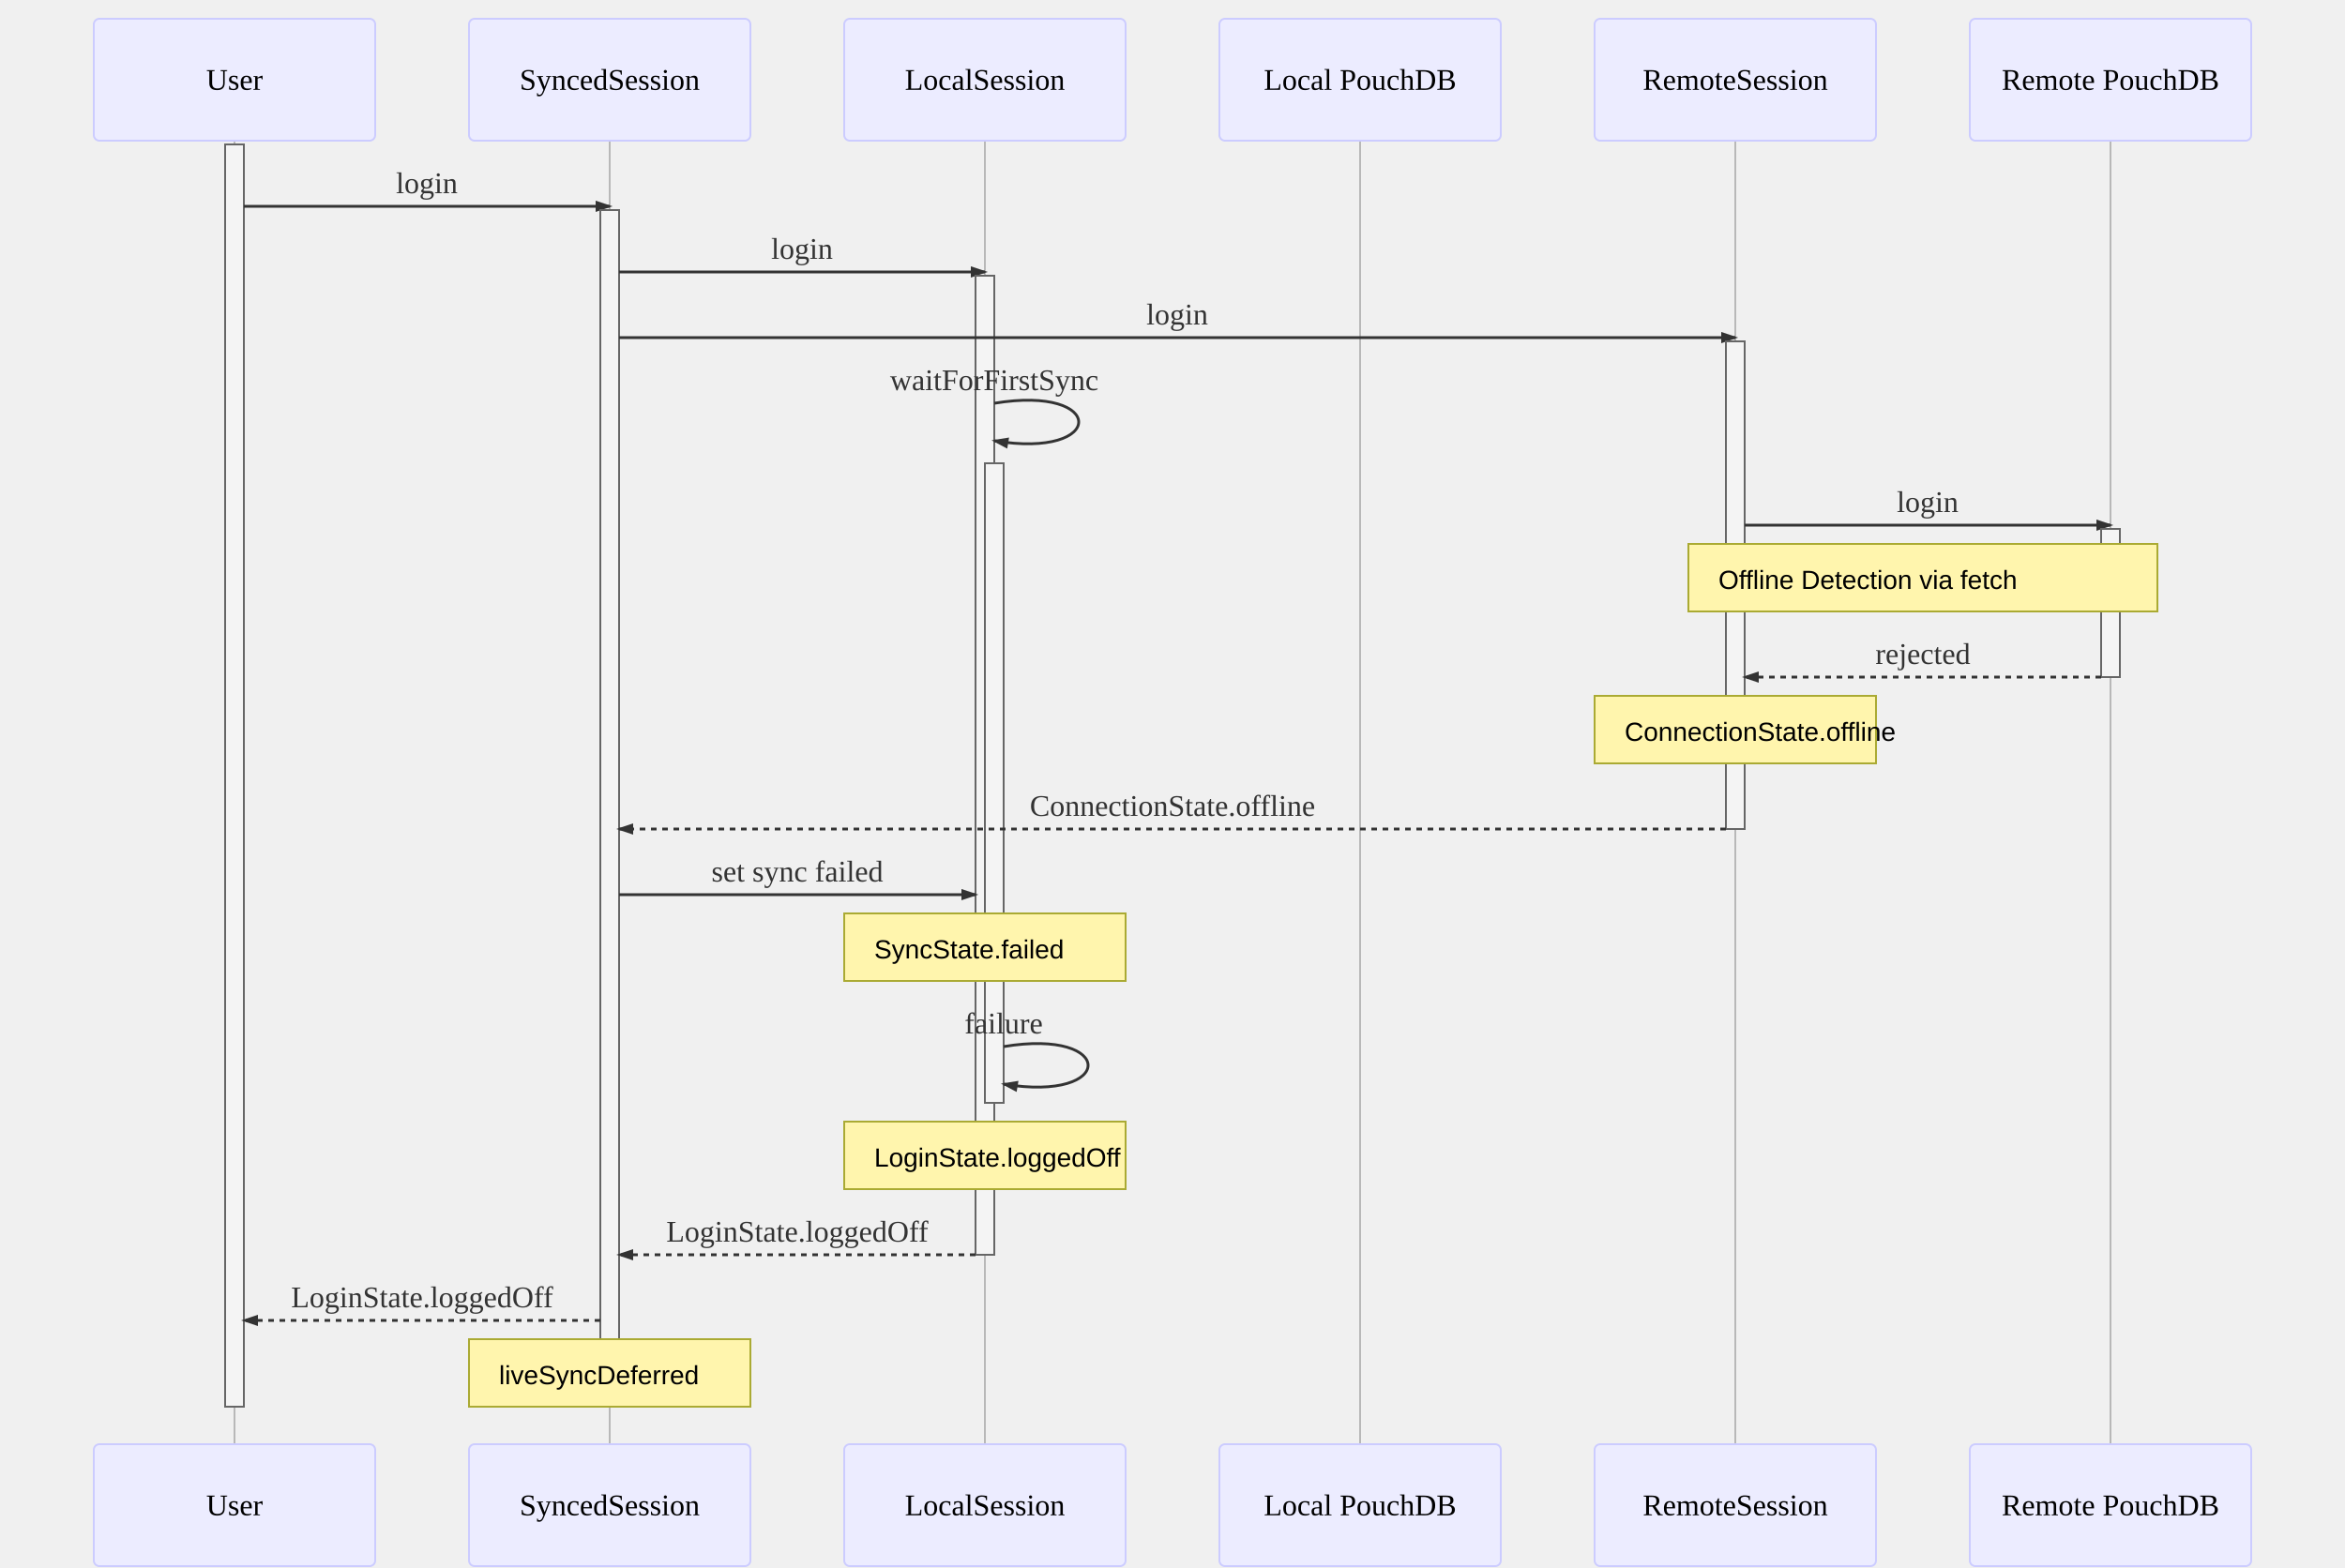
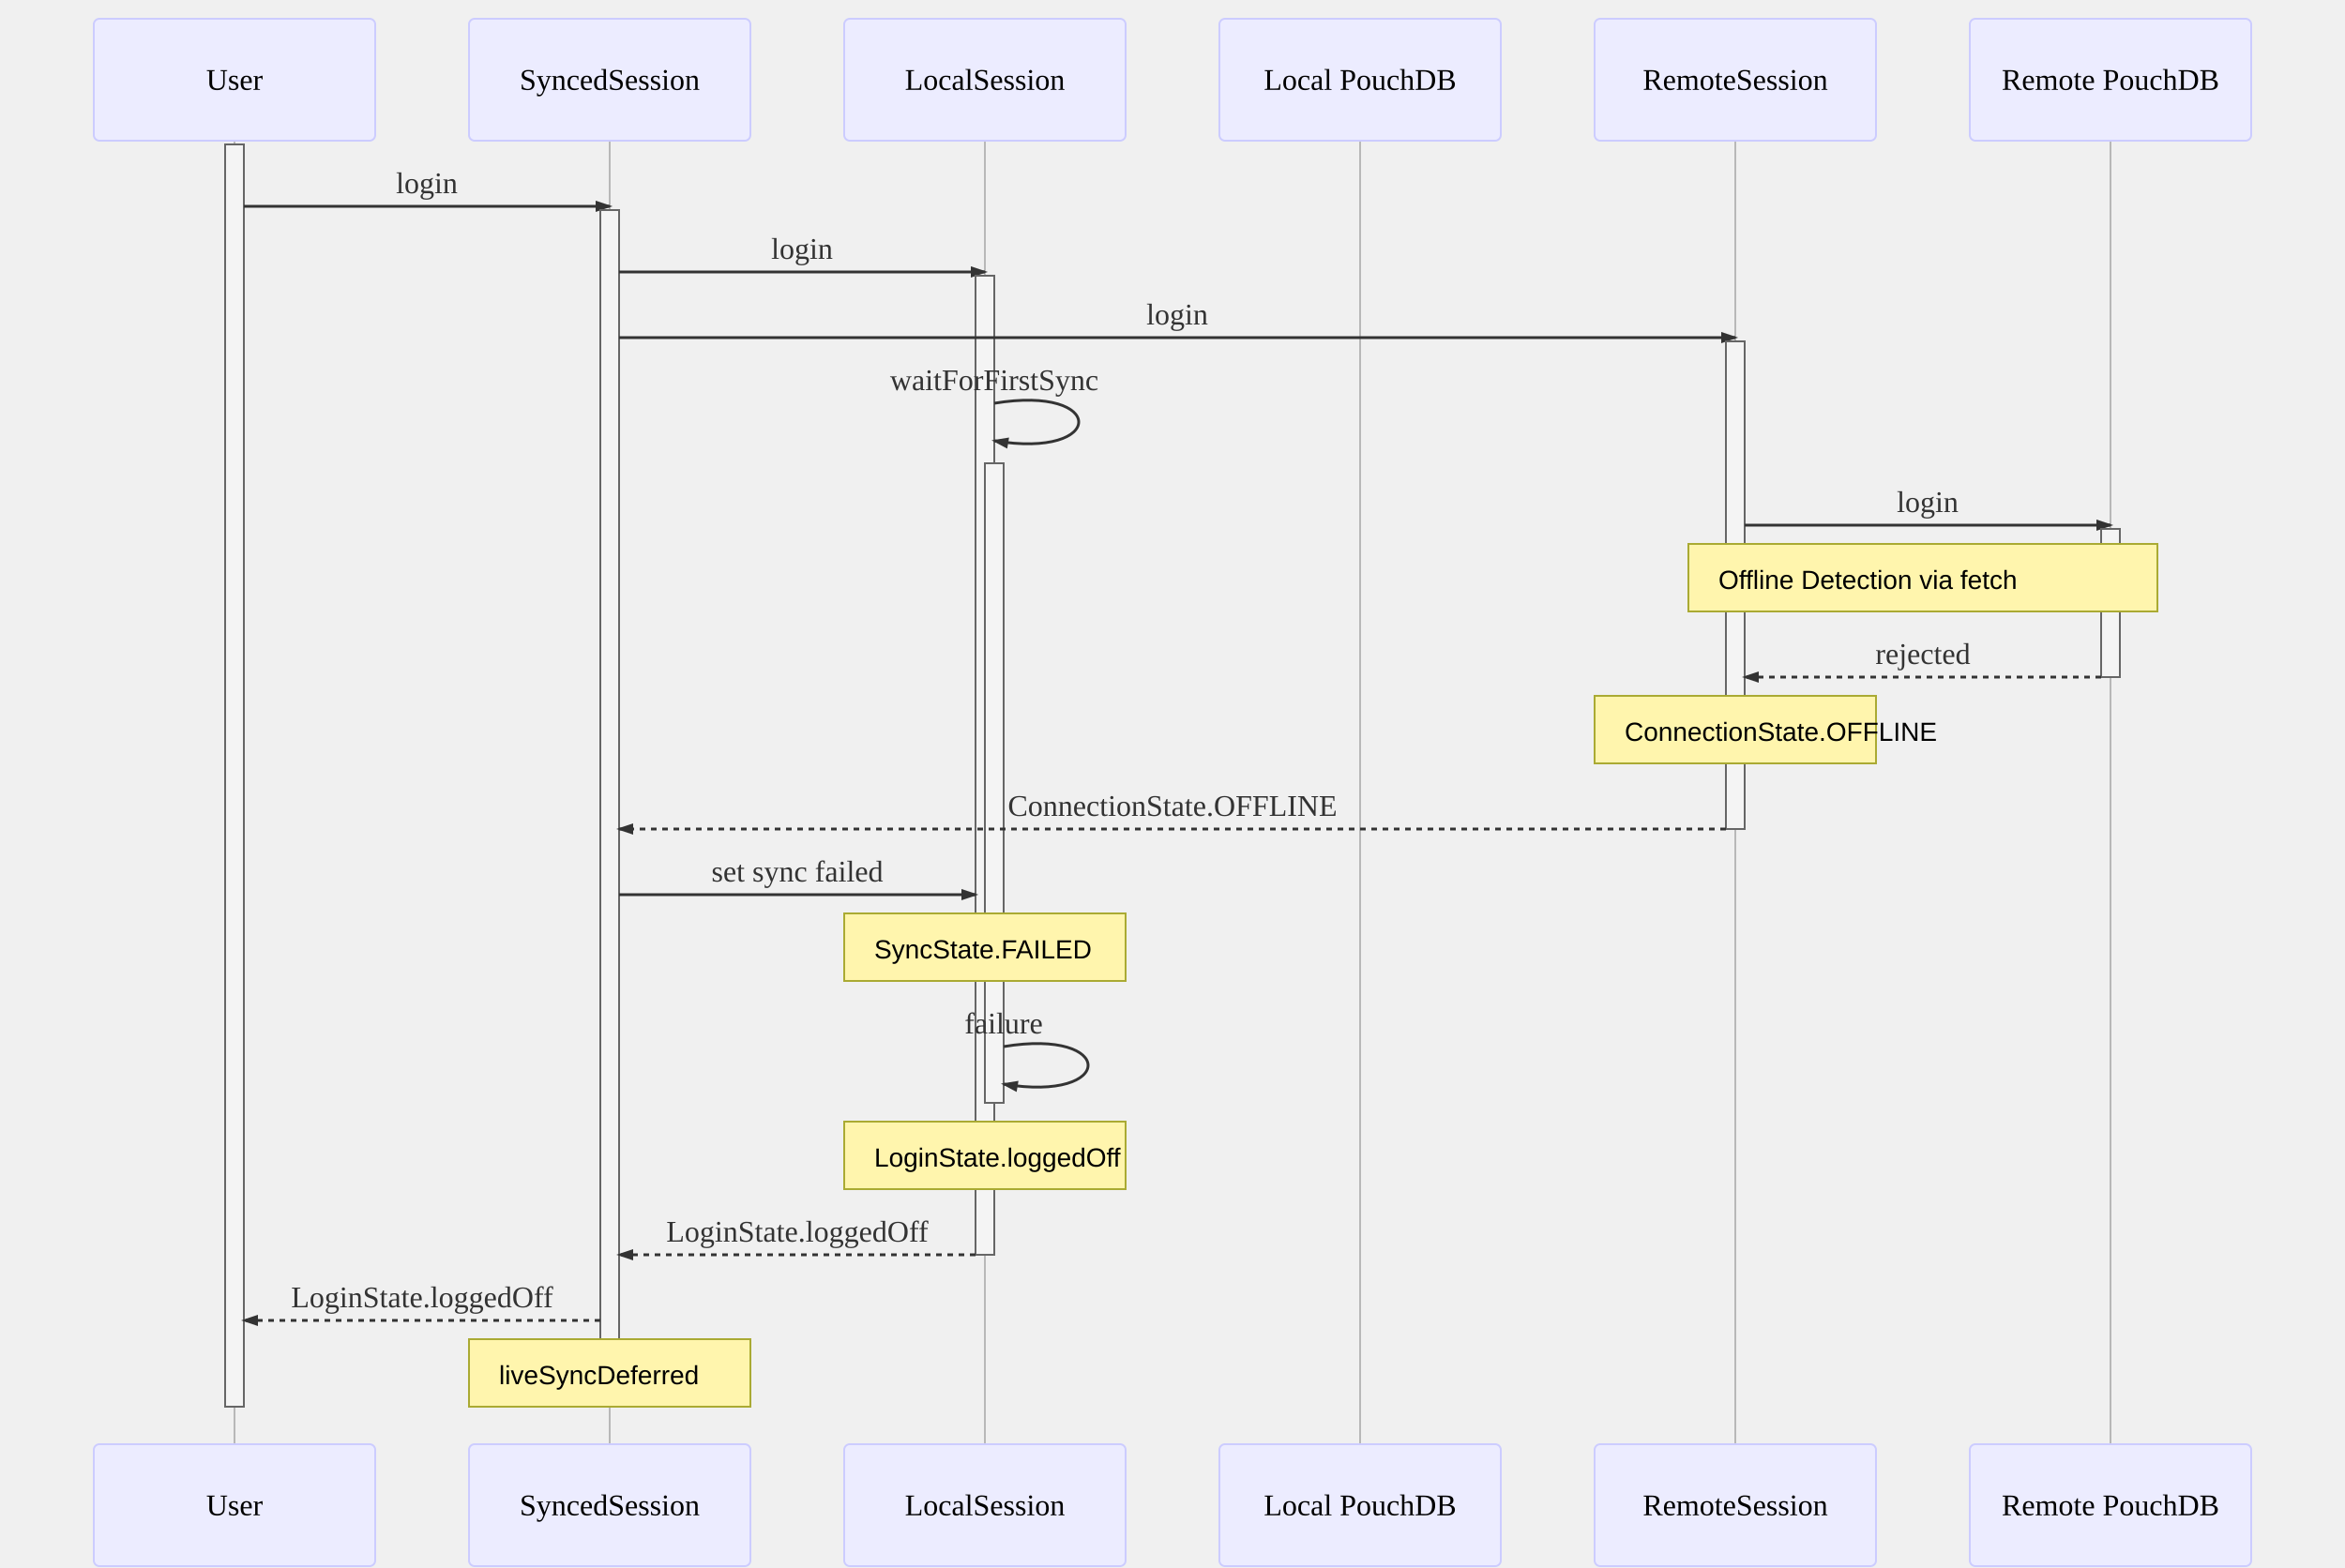
<svg xmlns="http://www.w3.org/2000/svg" id="mermaid-1564681317249" width="100%" height="100%" style="max-width:1250px;" viewBox="-50 -10 1250 836">
  <style>#mermaid-1564681317249 .label{font-family:trebuchet ms,verdana,arial;color:#333}#mermaid-1564681317249 .node circle,#mermaid-1564681317249 .node ellipse,#mermaid-1564681317249 .node polygon,#mermaid-1564681317249 .node rect{fill:#ececff;stroke:#9370db;stroke-width:1px}#mermaid-1564681317249 .node.clickable{cursor:pointer}#mermaid-1564681317249 .arrowheadPath{fill:#333}#mermaid-1564681317249 .edgePath .path{stroke:#333;stroke-width:1.5px}#mermaid-1564681317249 .edgeLabel{background-color:#e8e8e8}#mermaid-1564681317249 .cluster rect{fill:#ffffde!important;stroke:#aa3!important;stroke-width:1px!important}#mermaid-1564681317249 .cluster text{fill:#333}#mermaid-1564681317249 div.mermaidTooltip{position:absolute;text-align:center;max-width:200px;padding:2px;font-family:trebuchet ms,verdana,arial;font-size:12px;background:#ffffde;border:1px solid #aa3;border-radius:2px;pointer-events:none;z-index:100}#mermaid-1564681317249 .actor{stroke:#ccf;fill:#ececff}#mermaid-1564681317249 text.actor{fill:#000;stroke:none}#mermaid-1564681317249 .actor-line{stroke:grey}#mermaid-1564681317249 .messageLine0{marker-end:"url(#arrowhead)"}#mermaid-1564681317249 .messageLine0,#mermaid-1564681317249 .messageLine1{stroke-width:1.5;stroke-dasharray:"2 2";stroke:#333}#mermaid-1564681317249 #arrowhead{fill:#333}#mermaid-1564681317249 #crosshead path{fill:#333!important;stroke:#333!important}#mermaid-1564681317249 .messageText{fill:#333;stroke:none}#mermaid-1564681317249 .labelBox{stroke:#ccf;fill:#ececff}#mermaid-1564681317249 .labelText,#mermaid-1564681317249 .loopText{fill:#000;stroke:none}#mermaid-1564681317249 .loopLine{stroke-width:2;stroke-dasharray:"2 2";marker-end:"url(#arrowhead)";stroke:#ccf}#mermaid-1564681317249 .note{stroke:#aa3;fill:#fff5ad}#mermaid-1564681317249 .noteText{fill:#000;stroke:none;font-family:trebuchet ms,verdana,arial;font-size:14px}#mermaid-1564681317249 .section{stroke:none;opacity:.2}#mermaid-1564681317249 .section0{fill:rgba(102,102,255,.49)}#mermaid-1564681317249 .section2{fill:#fff400}#mermaid-1564681317249 .section1,#mermaid-1564681317249 .section3{fill:#fff;opacity:.2}#mermaid-1564681317249 .sectionTitle0,#mermaid-1564681317249 .sectionTitle1,#mermaid-1564681317249 .sectionTitle2,#mermaid-1564681317249 .sectionTitle3{fill:#333}#mermaid-1564681317249 .sectionTitle{text-anchor:start;font-size:11px;text-height:14px}#mermaid-1564681317249 .grid .tick{stroke:#d3d3d3;opacity:.3;shape-rendering:crispEdges}#mermaid-1564681317249 .grid path{stroke-width:0}#mermaid-1564681317249 .today{fill:none;stroke:red;stroke-width:2px}#mermaid-1564681317249 .task{stroke-width:2}#mermaid-1564681317249 .taskText{text-anchor:middle;font-size:11px}#mermaid-1564681317249 .taskTextOutsideRight{fill:#000;text-anchor:start;font-size:11px}#mermaid-1564681317249 .taskTextOutsideLeft{fill:#000;text-anchor:end;font-size:11px}#mermaid-1564681317249 .taskText0,#mermaid-1564681317249 .taskText1,#mermaid-1564681317249 .taskText2,#mermaid-1564681317249 .taskText3{fill:#fff}#mermaid-1564681317249 .task0,#mermaid-1564681317249 .task1,#mermaid-1564681317249 .task2,#mermaid-1564681317249 .task3{fill:#8a90dd;stroke:#534fbc}#mermaid-1564681317249 .taskTextOutside0,#mermaid-1564681317249 .taskTextOutside1,#mermaid-1564681317249 .taskTextOutside2,#mermaid-1564681317249 .taskTextOutside3{fill:#000}#mermaid-1564681317249 .active0,#mermaid-1564681317249 .active1,#mermaid-1564681317249 .active2,#mermaid-1564681317249 .active3{fill:#bfc7ff;stroke:#534fbc}#mermaid-1564681317249 .activeText0,#mermaid-1564681317249 .activeText1,#mermaid-1564681317249 .activeText2,#mermaid-1564681317249 .activeText3{fill:#000!important}#mermaid-1564681317249 .done0,#mermaid-1564681317249 .done1,#mermaid-1564681317249 .done2,#mermaid-1564681317249 .done3{stroke:grey;fill:#d3d3d3;stroke-width:2}#mermaid-1564681317249 .doneText0,#mermaid-1564681317249 .doneText1,#mermaid-1564681317249 .doneText2,#mermaid-1564681317249 .doneText3{fill:#000!important}#mermaid-1564681317249 .crit0,#mermaid-1564681317249 .crit1,#mermaid-1564681317249 .crit2,#mermaid-1564681317249 .crit3{stroke:#f88;fill:red;stroke-width:2}#mermaid-1564681317249 .activeCrit0,#mermaid-1564681317249 .activeCrit1,#mermaid-1564681317249 .activeCrit2,#mermaid-1564681317249 .activeCrit3{stroke:#f88;fill:#bfc7ff;stroke-width:2}#mermaid-1564681317249 .doneCrit0,#mermaid-1564681317249 .doneCrit1,#mermaid-1564681317249 .doneCrit2,#mermaid-1564681317249 .doneCrit3{stroke:#f88;fill:#d3d3d3;stroke-width:2;cursor:pointer;shape-rendering:crispEdges}#mermaid-1564681317249 .activeCritText0,#mermaid-1564681317249 .activeCritText1,#mermaid-1564681317249 .activeCritText2,#mermaid-1564681317249 .activeCritText3,#mermaid-1564681317249 .doneCritText0,#mermaid-1564681317249 .doneCritText1,#mermaid-1564681317249 .doneCritText2,#mermaid-1564681317249 .doneCritText3{fill:#000!important}#mermaid-1564681317249 .titleText{text-anchor:middle;font-size:18px;fill:#000}#mermaid-1564681317249 g.classGroup text{fill:#9370db;stroke:none;font-family:trebuchet ms,verdana,arial;font-size:10px}#mermaid-1564681317249 g.classGroup rect{fill:#ececff;stroke:#9370db}#mermaid-1564681317249 g.classGroup line{stroke:#9370db;stroke-width:1}#mermaid-1564681317249 .classLabel .box{stroke:none;stroke-width:0;fill:#ececff;opacity:.5}#mermaid-1564681317249 .classLabel .label{fill:#9370db;font-size:10px}#mermaid-1564681317249 .relation{stroke:#9370db;stroke-width:1;fill:none}#mermaid-1564681317249 #compositionEnd,#mermaid-1564681317249 #compositionStart{fill:#9370db;stroke:#9370db;stroke-width:1}#mermaid-1564681317249 #aggregationEnd,#mermaid-1564681317249 #aggregationStart{fill:#ececff;stroke:#9370db;stroke-width:1}#mermaid-1564681317249 #dependencyEnd,#mermaid-1564681317249 #dependencyStart,#mermaid-1564681317249 #extensionEnd,#mermaid-1564681317249 #extensionStart{fill:#9370db;stroke:#9370db;stroke-width:1}#mermaid-1564681317249 .branch-label,#mermaid-1564681317249 .commit-id,#mermaid-1564681317249 .commit-msg{fill:#d3d3d3;color:#d3d3d3}</style>
  <style>#mermaid-1564681317249 {
    color: rgb(0, 0, 0);
    font: normal normal 400 normal 16px / normal "Times New Roman";
  }</style>
  <g />
  <g>
    <line id="actor0" x1="75" y1="5" x2="75" y2="825" class="actor-line" stroke-width="0.5px" stroke="#999" />
    <rect x="0" y="0" fill="#eaeaea" stroke="#666" width="150" height="65" rx="3" ry="3" class="actor" />
    <text x="75" y="32.5" dominant-baseline="central" alignment-baseline="central" class="actor" style="text-anchor: middle;">
      <tspan x="75" dy="0">User</tspan>
    </text>
  </g>
  <g>
    <line id="actor1" x1="275" y1="5" x2="275" y2="825" class="actor-line" stroke-width="0.5px" stroke="#999" />
    <rect x="200" y="0" fill="#eaeaea" stroke="#666" width="150" height="65" rx="3" ry="3" class="actor" />
    <text x="275" y="32.5" dominant-baseline="central" alignment-baseline="central" class="actor" style="text-anchor: middle;">
      <tspan x="275" dy="0">SyncedSession</tspan>
    </text>
  </g>
  <g>
    <line id="actor2" x1="475" y1="5" x2="475" y2="825" class="actor-line" stroke-width="0.5px" stroke="#999" />
    <rect x="400" y="0" fill="#eaeaea" stroke="#666" width="150" height="65" rx="3" ry="3" class="actor" />
    <text x="475" y="32.5" dominant-baseline="central" alignment-baseline="central" class="actor" style="text-anchor: middle;">
      <tspan x="475" dy="0">LocalSession</tspan>
    </text>
  </g>
  <g>
    <line id="actor3" x1="675" y1="5" x2="675" y2="825" class="actor-line" stroke-width="0.5px" stroke="#999" />
    <rect x="600" y="0" fill="#eaeaea" stroke="#666" width="150" height="65" rx="3" ry="3" class="actor" />
    <text x="675" y="32.5" dominant-baseline="central" alignment-baseline="central" class="actor" style="text-anchor: middle;">
      <tspan x="675" dy="0">Local PouchDB</tspan>
    </text>
  </g>
  <g>
    <line id="actor4" x1="875" y1="5" x2="875" y2="825" class="actor-line" stroke-width="0.5px" stroke="#999" />
    <rect x="800" y="0" fill="#eaeaea" stroke="#666" width="150" height="65" rx="3" ry="3" class="actor" />
    <text x="875" y="32.5" dominant-baseline="central" alignment-baseline="central" class="actor" style="text-anchor: middle;">
      <tspan x="875" dy="0">RemoteSession</tspan>
    </text>
  </g>
  <g>
    <line id="actor5" x1="1075" y1="5" x2="1075" y2="825" class="actor-line" stroke-width="0.5px" stroke="#999" />
    <rect x="1000" y="0" fill="#eaeaea" stroke="#666" width="150" height="65" rx="3" ry="3" class="actor" />
    <text x="1075" y="32.5" dominant-baseline="central" alignment-baseline="central" class="actor" style="text-anchor: middle;">
      <tspan x="1075" dy="0">Remote PouchDB</tspan>
    </text>
  </g>
  <defs>
    <marker id="arrowhead" refX="5" refY="2" markerWidth="6" markerHeight="4" orient="auto">
      <path d="M 0,0 V 4 L6,2 Z" />
    </marker>
  </defs>
  <defs>
    <marker id="crosshead" markerWidth="15" markerHeight="8" orient="auto" refX="16" refY="4">
      <path fill="black" stroke="#000000" stroke-width="1px" d="M 9,2 V 6 L16,4 Z" style="stroke-dasharray: 0, 0;" />
      <path fill="none" stroke="#000000" stroke-width="1px" d="M 0,1 L 6,7 M 6,1 L 0,7" style="stroke-dasharray: 0, 0;" />
    </marker>
  </defs>
  <g>
    <rect x="70" y="67" fill="#f4f4f4" stroke="#666" width="10" height="673" rx="0" ry="0" />
  </g>
  <g>
    <text x="177.5" y="93" class="messageText" style="text-anchor: middle;">login</text>
    <line x1="80" y1="100" x2="275" y2="100" class="messageLine0" stroke-width="2" stroke="black" marker-end="url(#arrowhead)" style="fill: none;" />
  </g>
  <g>
    <rect x="270" y="102" fill="#f4f4f4" stroke="#666" width="10" height="638" rx="0" ry="0" />
  </g>
  <g>
    <text x="377.5" y="128" class="messageText" style="text-anchor: middle;">login</text>
    <line x1="280" y1="135" x2="475" y2="135" class="messageLine0" stroke-width="2" stroke="black" marker-end="url(#arrowhead)" style="fill: none;" />
  </g>
  <g>
    <rect x="470" y="137" fill="#f4f4f4" stroke="#666" width="10" height="522" rx="0" ry="0" />
  </g>
  <g>
    <text x="577.5" y="163" class="messageText" style="text-anchor: middle;">login</text>
    <line x1="280" y1="170" x2="875" y2="170" class="messageLine0" stroke-width="2" stroke="black" marker-end="url(#arrowhead)" style="fill: none;" />
  </g>
  <g>
    <rect x="870" y="172" fill="#f4f4f4" stroke="#666" width="10" height="260" rx="0" ry="0" />
  </g>
  <g>
    <text x="480" y="198" class="messageText" style="text-anchor: middle;">waitForFirstSync</text>
    <path d="M 480,205 C 540,195 540,235 480,225" class="messageLine0" stroke-width="2" stroke="black" marker-end="url(#arrowhead)" style="fill: none;" />
  </g>
  <g>
    <rect x="475" y="237" fill="#f4f4f4" stroke="#666" width="10" height="341" rx="0" ry="0" />
  </g>
  <g>
    <text x="977.5" y="263" class="messageText" style="text-anchor: middle;">login</text>
    <line x1="880" y1="270" x2="1075" y2="270" class="messageLine0" stroke-width="2" stroke="black" marker-end="url(#arrowhead)" style="fill: none;" />
  </g>
  <g>
    <rect x="1070" y="272" fill="#f4f4f4" stroke="#666" width="10" height="79" rx="0" ry="0" />
  </g>
  <g>
    <rect x="850" y="280" fill="#EDF2AE" stroke="#666" width="250" height="36" rx="0" ry="0" class="note" />
    <text x="846" y="304" fill="black" class="noteText">
      <tspan x="866" fill="black">Offline Detection via fetch</tspan>
    </text>
  </g>
  <g>
    <text x="975" y="344" class="messageText" style="text-anchor: middle;">rejected</text>
    <line x1="1070" y1="351" x2="880" y2="351" class="messageLine1" stroke-width="2" stroke="black" marker-end="url(#arrowhead)" style="stroke-dasharray: 3, 3; fill: none;" />
  </g>
  <g>
    <rect x="800" y="361" fill="#EDF2AE" stroke="#666" width="150" height="36" rx="0" ry="0" class="note" />
    <text x="796" y="385" fill="black" class="noteText">
-       <tspan x="816" fill="black">ConnectionState.offline</tspan>
+       <tspan x="816" fill="black">ConnectionState.OFFLINE</tspan>
    </text>
  </g>
  <g>
-     <text x="575" y="425" class="messageText" style="text-anchor: middle;">ConnectionState.offline</text>
+     <text x="575" y="425" class="messageText" style="text-anchor: middle;">ConnectionState.OFFLINE</text>
    <line x1="870" y1="432" x2="280" y2="432" class="messageLine1" stroke-width="2" stroke="black" marker-end="url(#arrowhead)" style="stroke-dasharray: 3, 3; fill: none;" />
  </g>
  <g>
    <text x="375" y="460" class="messageText" style="text-anchor: middle;">set sync failed</text>
    <line x1="280" y1="467" x2="470" y2="467" class="messageLine0" stroke-width="2" stroke="black" marker-end="url(#arrowhead)" style="fill: none;" />
  </g>
  <g>
    <rect x="400" y="477" fill="#EDF2AE" stroke="#666" width="150" height="36" rx="0" ry="0" class="note" />
    <text x="396" y="501" fill="black" class="noteText">
-       <tspan x="416" fill="black">SyncState.failed</tspan>
+       <tspan x="416" fill="black">SyncState.FAILED</tspan>
    </text>
  </g>
  <g>
    <text x="485" y="541" class="messageText" style="text-anchor: middle;">failure</text>
    <path d="M 485,548 C 545,538 545,578 485,568" class="messageLine0" stroke-width="2" stroke="black" marker-end="url(#arrowhead)" style="fill: none;" />
  </g>
  <g>
    <rect x="400" y="588" fill="#EDF2AE" stroke="#666" width="150" height="36" rx="0" ry="0" class="note" />
    <text x="396" y="612" fill="black" class="noteText">
      <tspan x="416" fill="black">LoginState.loggedOff</tspan>
    </text>
  </g>
  <g>
    <text x="375" y="652" class="messageText" style="text-anchor: middle;">LoginState.loggedOff</text>
    <line x1="470" y1="659" x2="280" y2="659" class="messageLine1" stroke-width="2" stroke="black" marker-end="url(#arrowhead)" style="stroke-dasharray: 3, 3; fill: none;" />
  </g>
  <g>
    <text x="175" y="687" class="messageText" style="text-anchor: middle;">LoginState.loggedOff</text>
    <line x1="270" y1="694" x2="80" y2="694" class="messageLine1" stroke-width="2" stroke="black" marker-end="url(#arrowhead)" style="stroke-dasharray: 3, 3; fill: none;" />
  </g>
  <g>
    <rect x="200" y="704" fill="#EDF2AE" stroke="#666" width="150" height="36" rx="0" ry="0" class="note" />
    <text x="196" y="728" fill="black" class="noteText">
      <tspan x="216" fill="black">liveSyncDeferred</tspan>
    </text>
  </g>
  <g>
    <rect x="0" y="760" fill="#eaeaea" stroke="#666" width="150" height="65" rx="3" ry="3" class="actor" />
    <text x="75" y="792.5" dominant-baseline="central" alignment-baseline="central" class="actor" style="text-anchor: middle;">
      <tspan x="75" dy="0">User</tspan>
    </text>
  </g>
  <g>
    <rect x="200" y="760" fill="#eaeaea" stroke="#666" width="150" height="65" rx="3" ry="3" class="actor" />
    <text x="275" y="792.5" dominant-baseline="central" alignment-baseline="central" class="actor" style="text-anchor: middle;">
      <tspan x="275" dy="0">SyncedSession</tspan>
    </text>
  </g>
  <g>
    <rect x="400" y="760" fill="#eaeaea" stroke="#666" width="150" height="65" rx="3" ry="3" class="actor" />
    <text x="475" y="792.5" dominant-baseline="central" alignment-baseline="central" class="actor" style="text-anchor: middle;">
      <tspan x="475" dy="0">LocalSession</tspan>
    </text>
  </g>
  <g>
    <rect x="600" y="760" fill="#eaeaea" stroke="#666" width="150" height="65" rx="3" ry="3" class="actor" />
    <text x="675" y="792.5" dominant-baseline="central" alignment-baseline="central" class="actor" style="text-anchor: middle;">
      <tspan x="675" dy="0">Local PouchDB</tspan>
    </text>
  </g>
  <g>
    <rect x="800" y="760" fill="#eaeaea" stroke="#666" width="150" height="65" rx="3" ry="3" class="actor" />
    <text x="875" y="792.5" dominant-baseline="central" alignment-baseline="central" class="actor" style="text-anchor: middle;">
      <tspan x="875" dy="0">RemoteSession</tspan>
    </text>
  </g>
  <g>
    <rect x="1000" y="760" fill="#eaeaea" stroke="#666" width="150" height="65" rx="3" ry="3" class="actor" />
    <text x="1075" y="792.5" dominant-baseline="central" alignment-baseline="central" class="actor" style="text-anchor: middle;">
      <tspan x="1075" dy="0">Remote PouchDB</tspan>
    </text>
  </g>
</svg>
